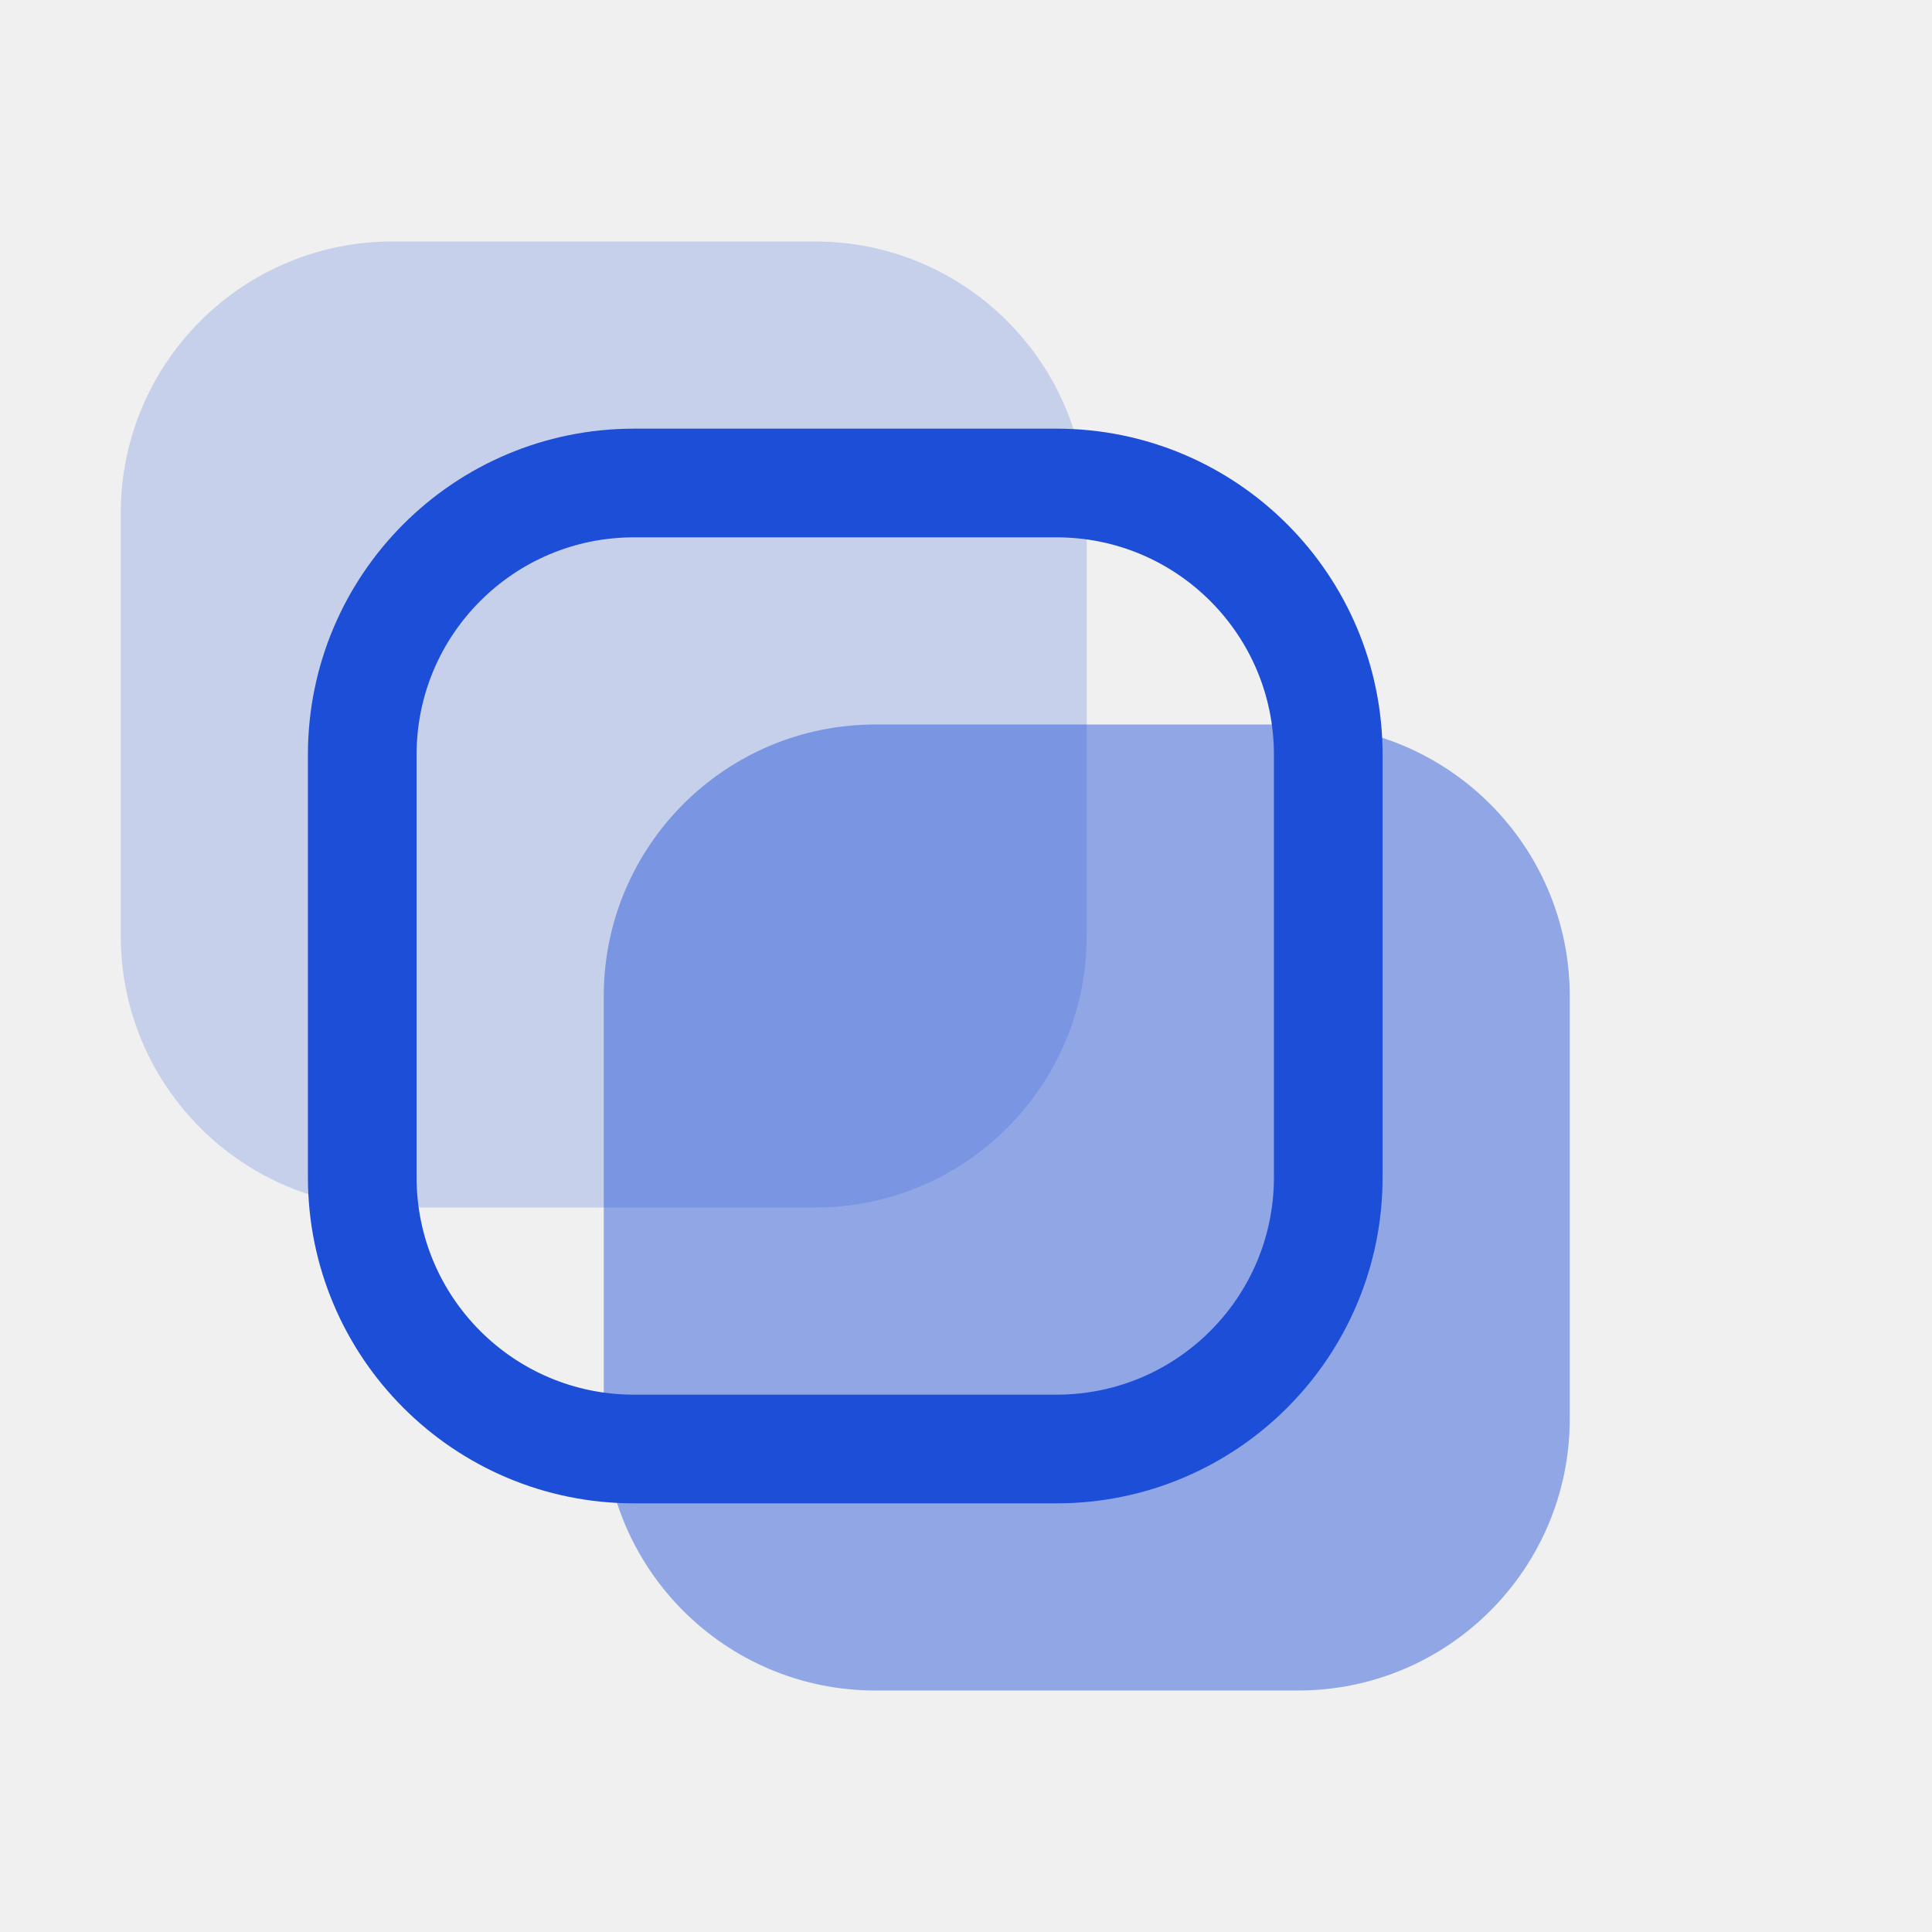
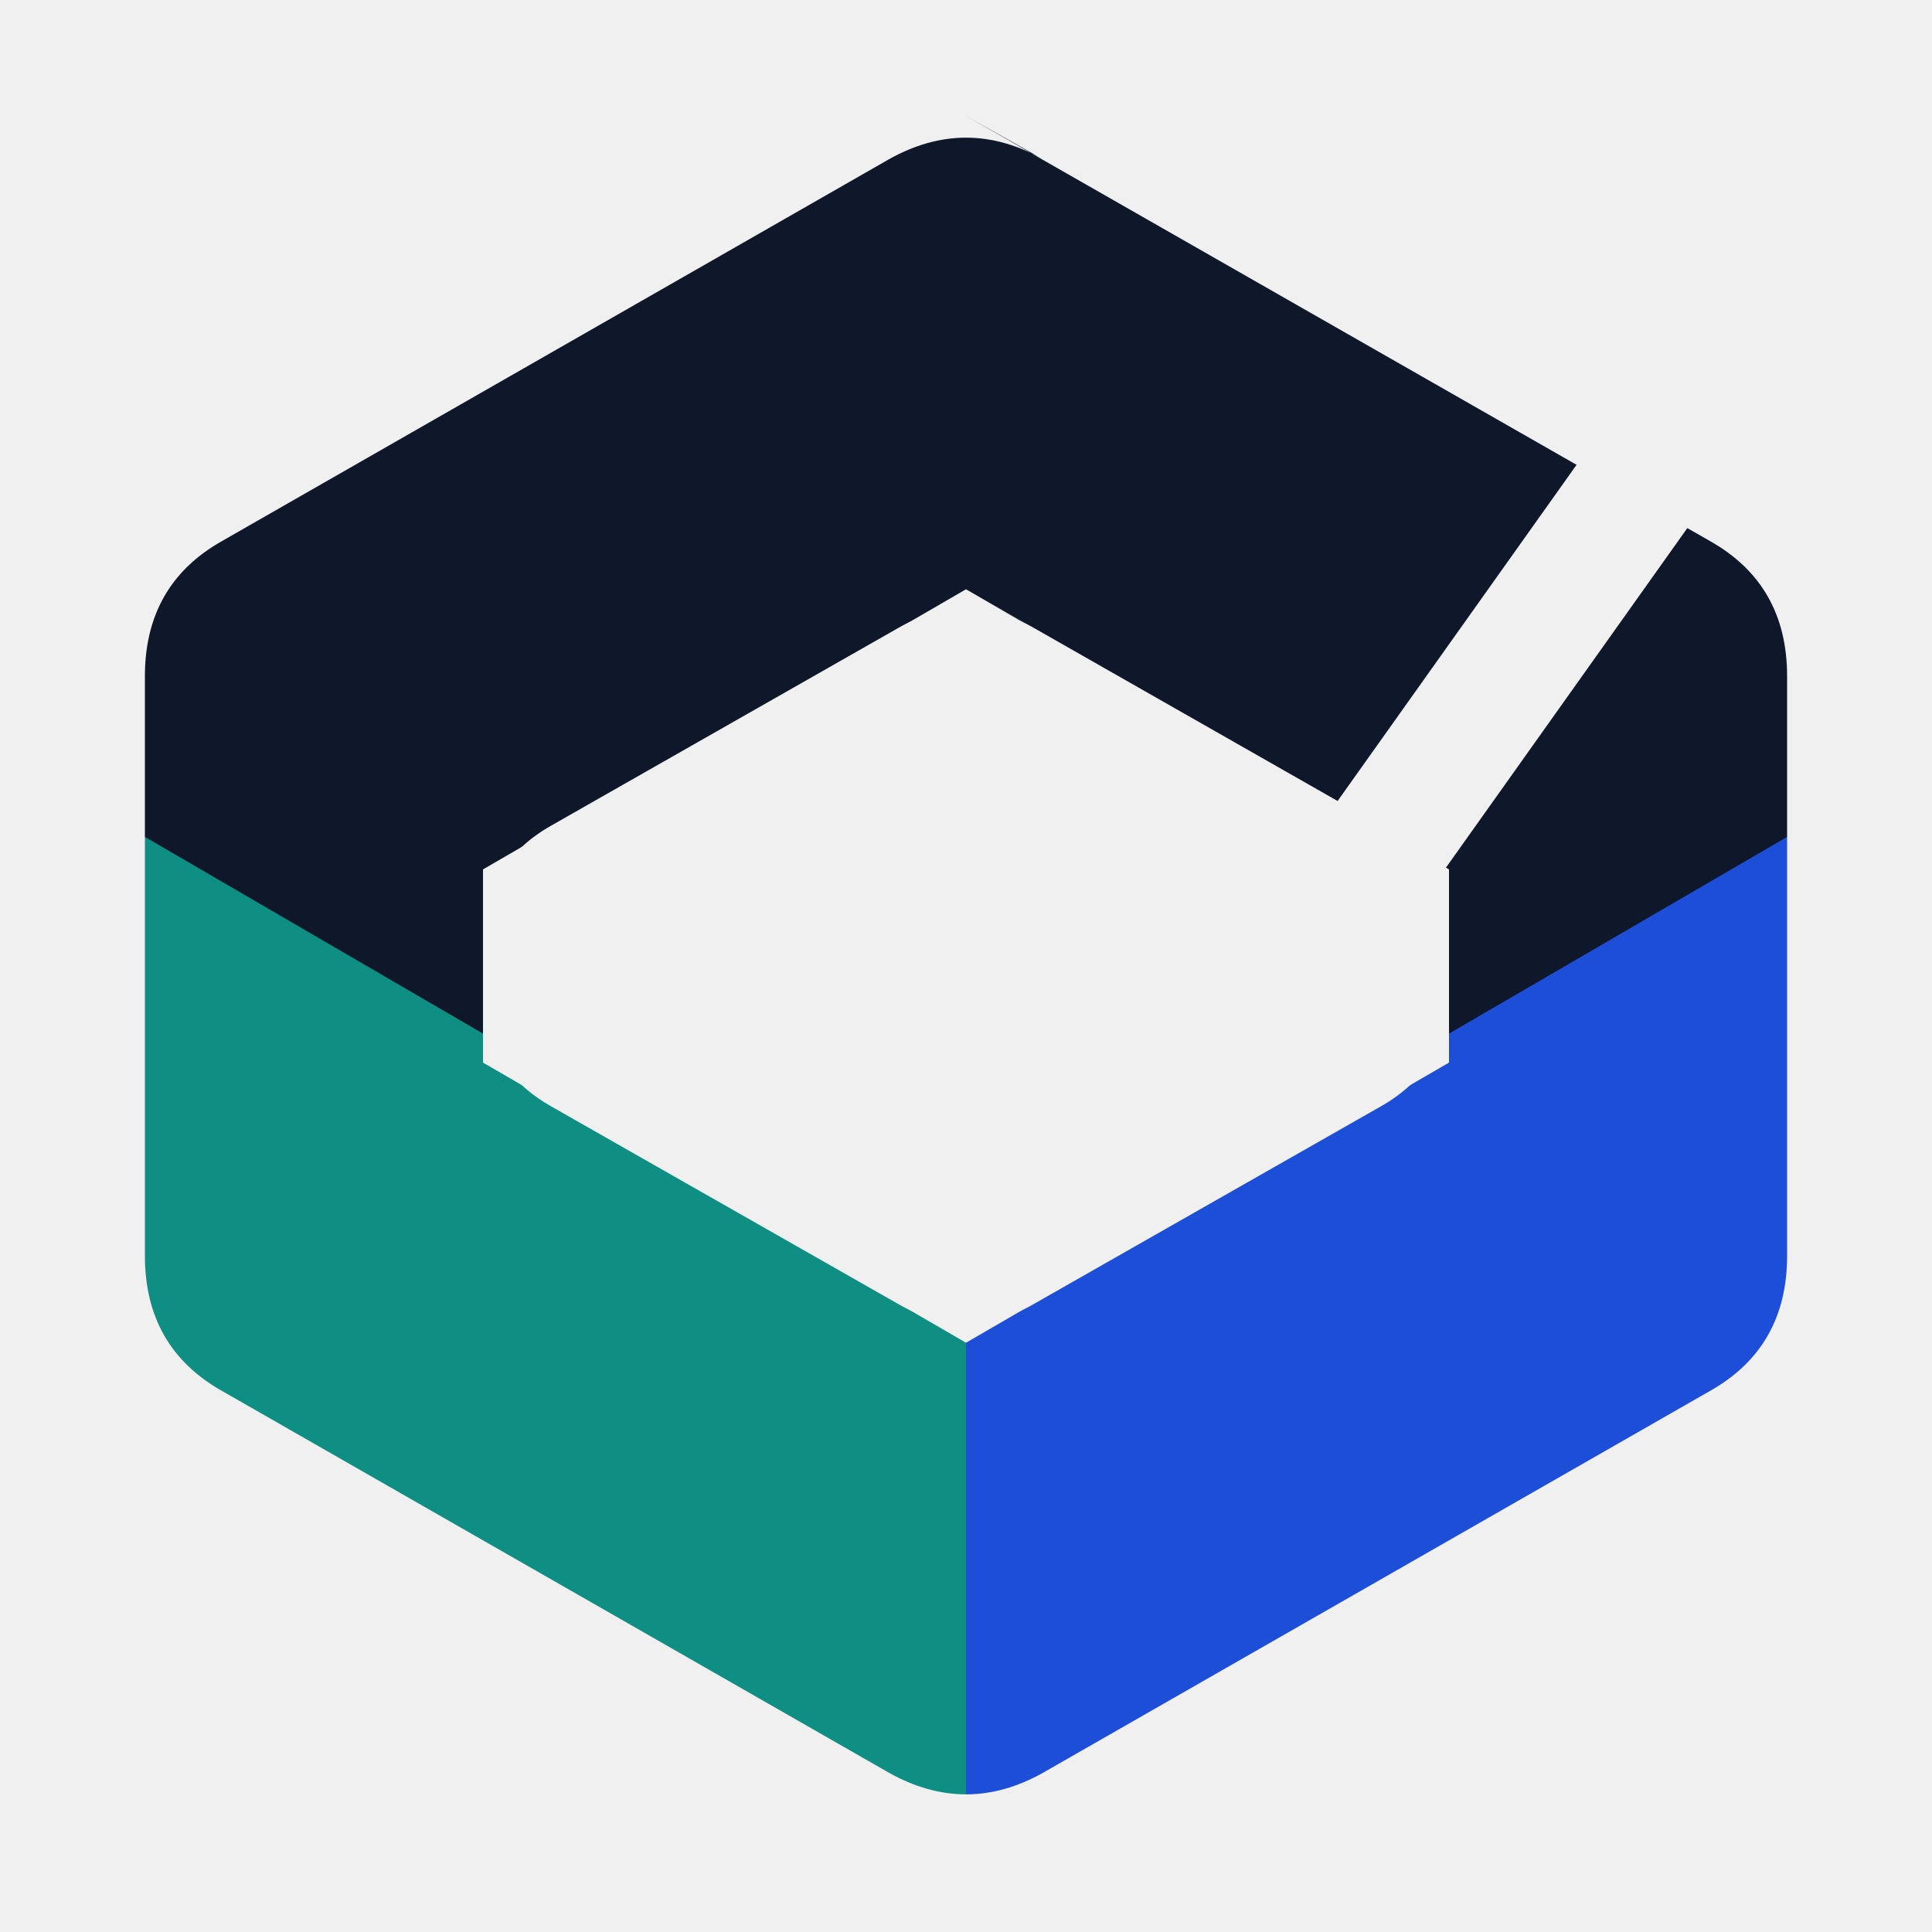
- <svg xmlns="http://www.w3.org/2000/svg" viewBox="0 0 32 32" fill="none">
-   <rect x="2" y="4" width="16" height="16" rx="4.5" fill="#1D4ED8" opacity="0.2" />
-   <rect x="10" y="12" width="16" height="16" rx="4.5" fill="#1D4ED8" opacity="0.45" />
-   <rect x="6" y="8" width="16" height="16" rx="4.5" fill="none" stroke="#1D4ED8" stroke-width="1.8" />
+ <svg xmlns="http://www.w3.org/2000/svg" viewBox="0 0 400 400" role="img" aria-label="Data Hygienics mark" fill="none">
+   <defs>
+     <mask id="mark-color-ring-mask" maskUnits="userSpaceOnUse" x="0" y="0" width="400" height="400">
+       <rect width="400" height="400" fill="black" />
+       <path d="M200 24 L354 112 Q370 121 370 140 L370 260 Q370 279 354 288 L216 367 Q200 376 184 367 L46 288 Q30 279 30 260 L30 140 Q30 121 46 112 L184 33 Q200 24 216 33 Z" fill="white" />
+       <path d="M200 122 L286 171 Q300 179 300 195 L300 205 Q300 221 286 229 L214 270 Q200 278 186 270 L114 229 Q100 221 100 205 L100 195 Q100 179 114 171 L186 130 Q200 122 214 130 Z" fill="black" />
+       <path d="M328 94 L351 107 L292 190 L269 177 Z" fill="black" />
+     </mask>
+   </defs>
+   <g mask="url(#mark-color-ring-mask)">
+     <path d="M0 92 L100 150 L100 220 L200 278 L200 410 L-10 410 L-10 92 Z" fill="#0F8F83" />
+     <path d="M400 92 L300 150 L300 220 L200 278 L200 410 L410 410 L410 92 Z" fill="#1D4ED8" />
+     <path d="M-10 -10 H410 V150 L300 214 V180 L200 122 L100 180 V214 L-10 150 Z" fill="#0F172A" />
+   </g>
</svg>
